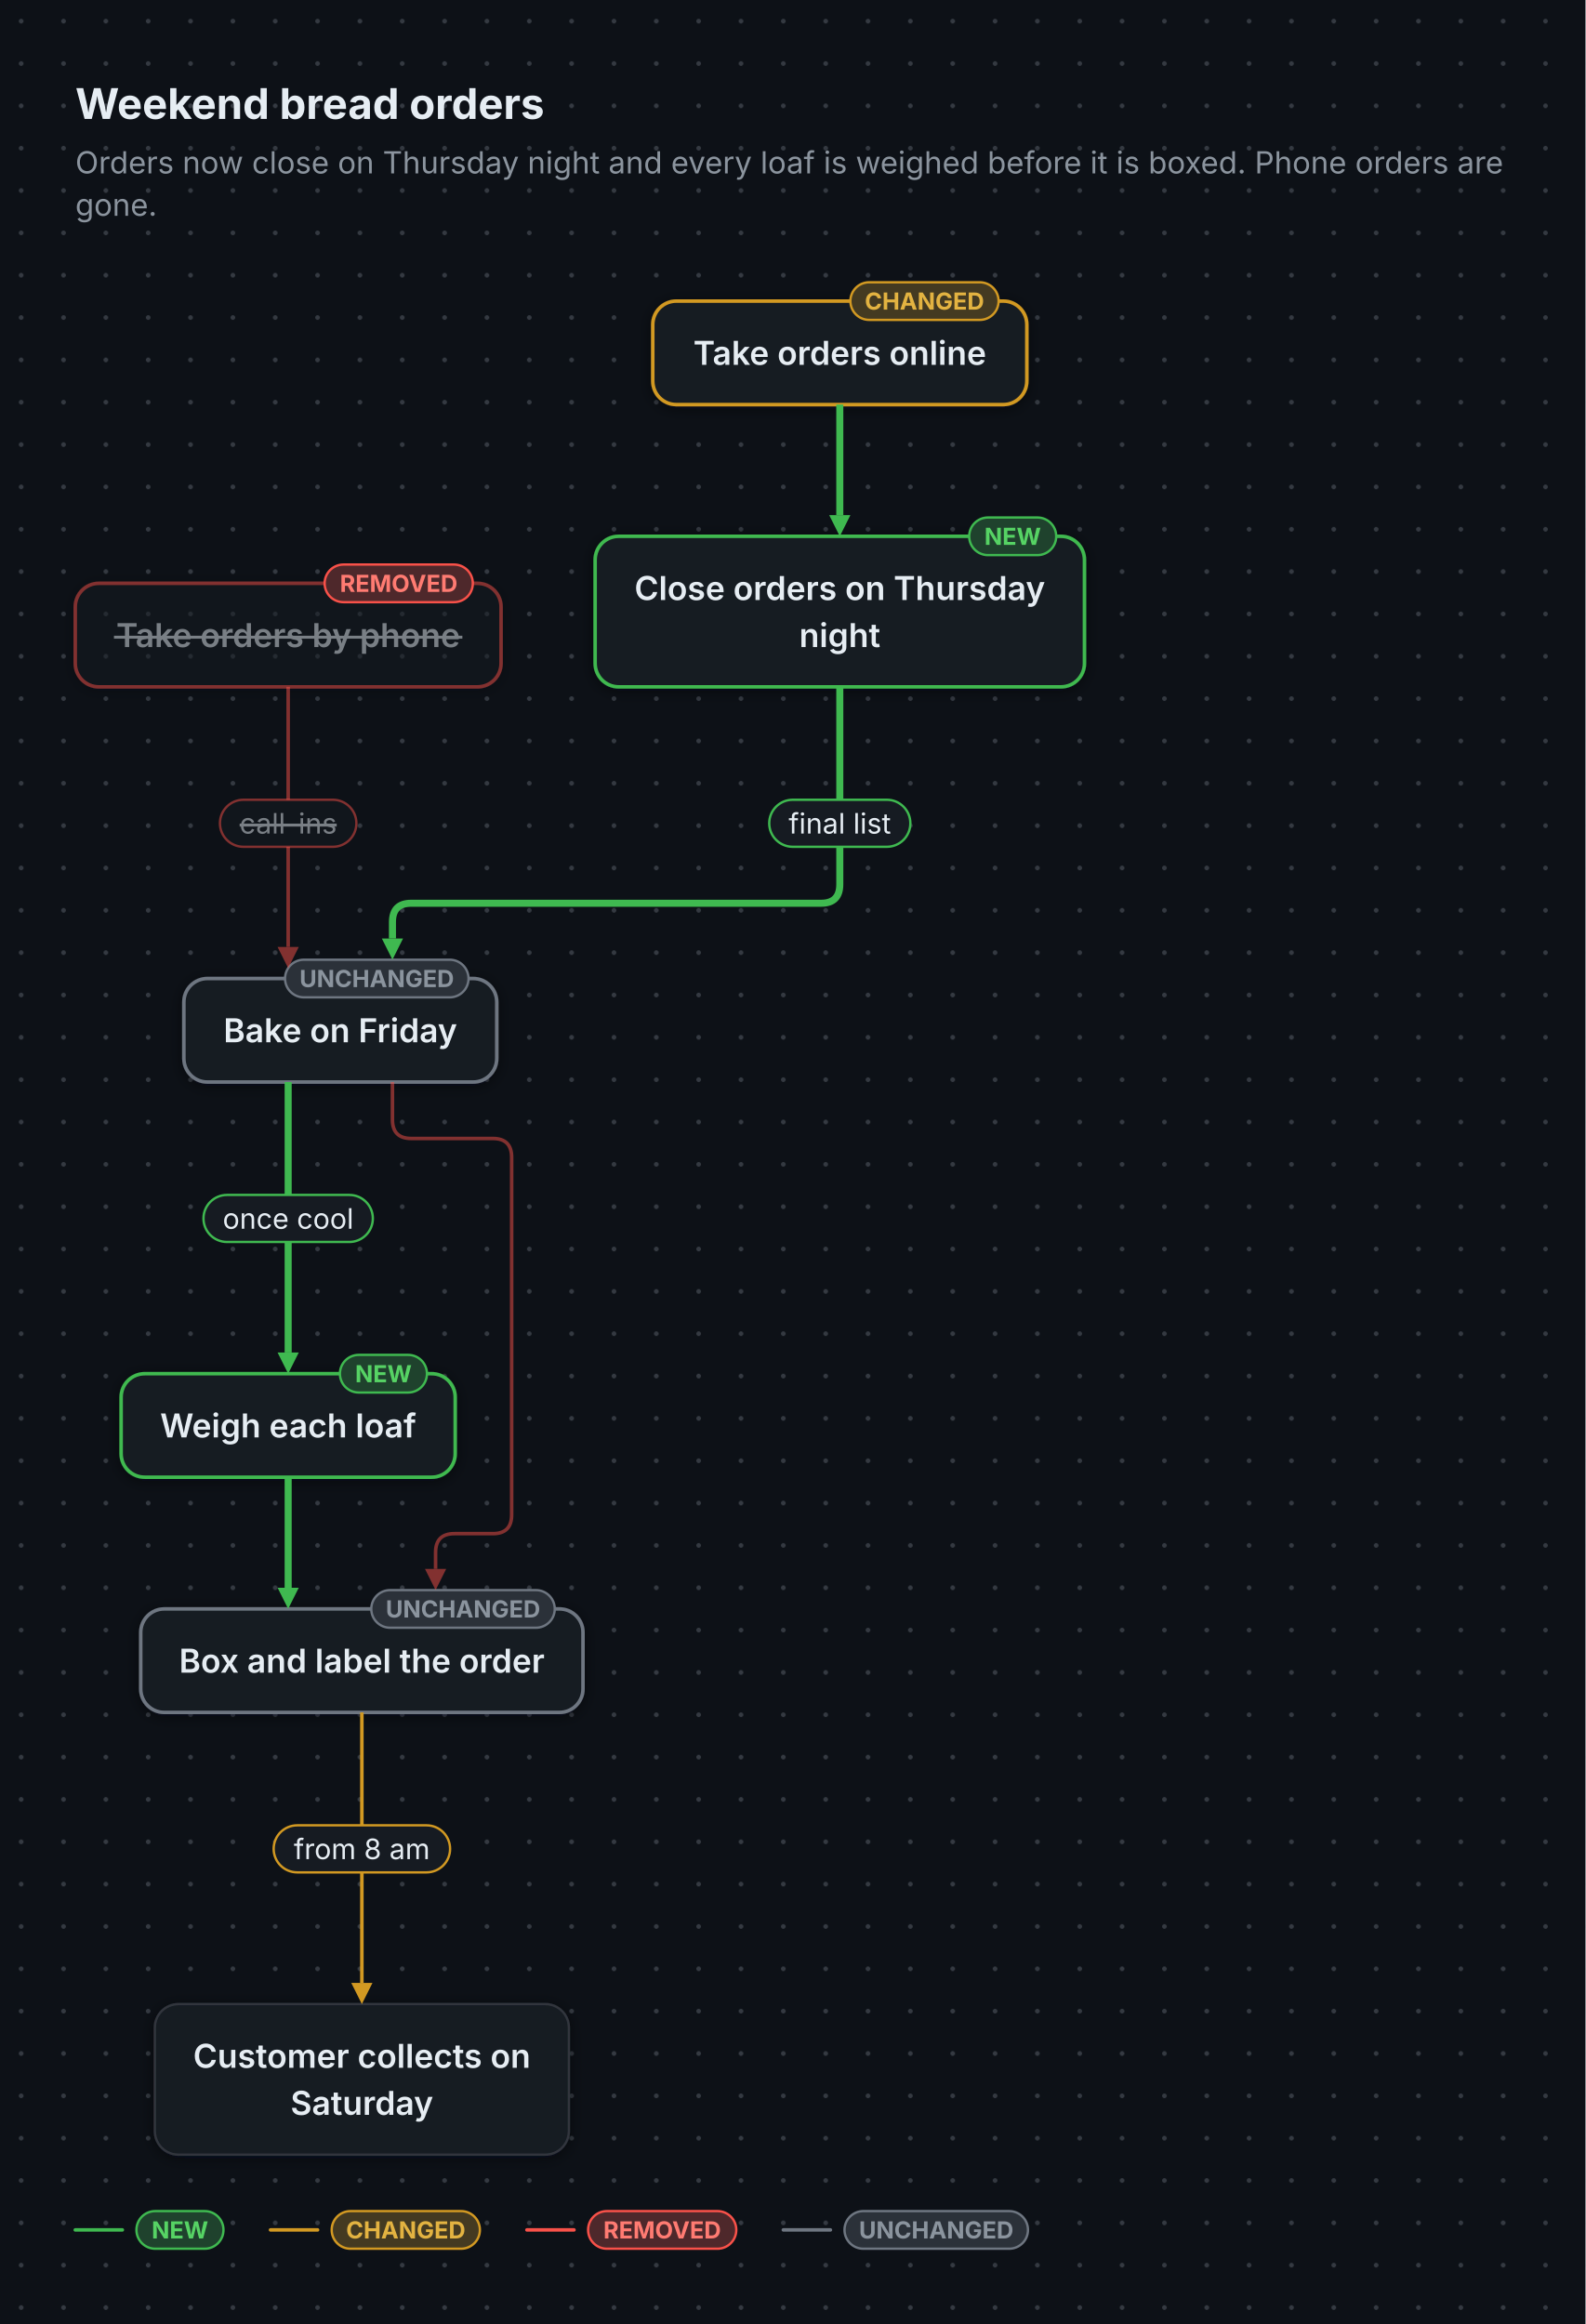
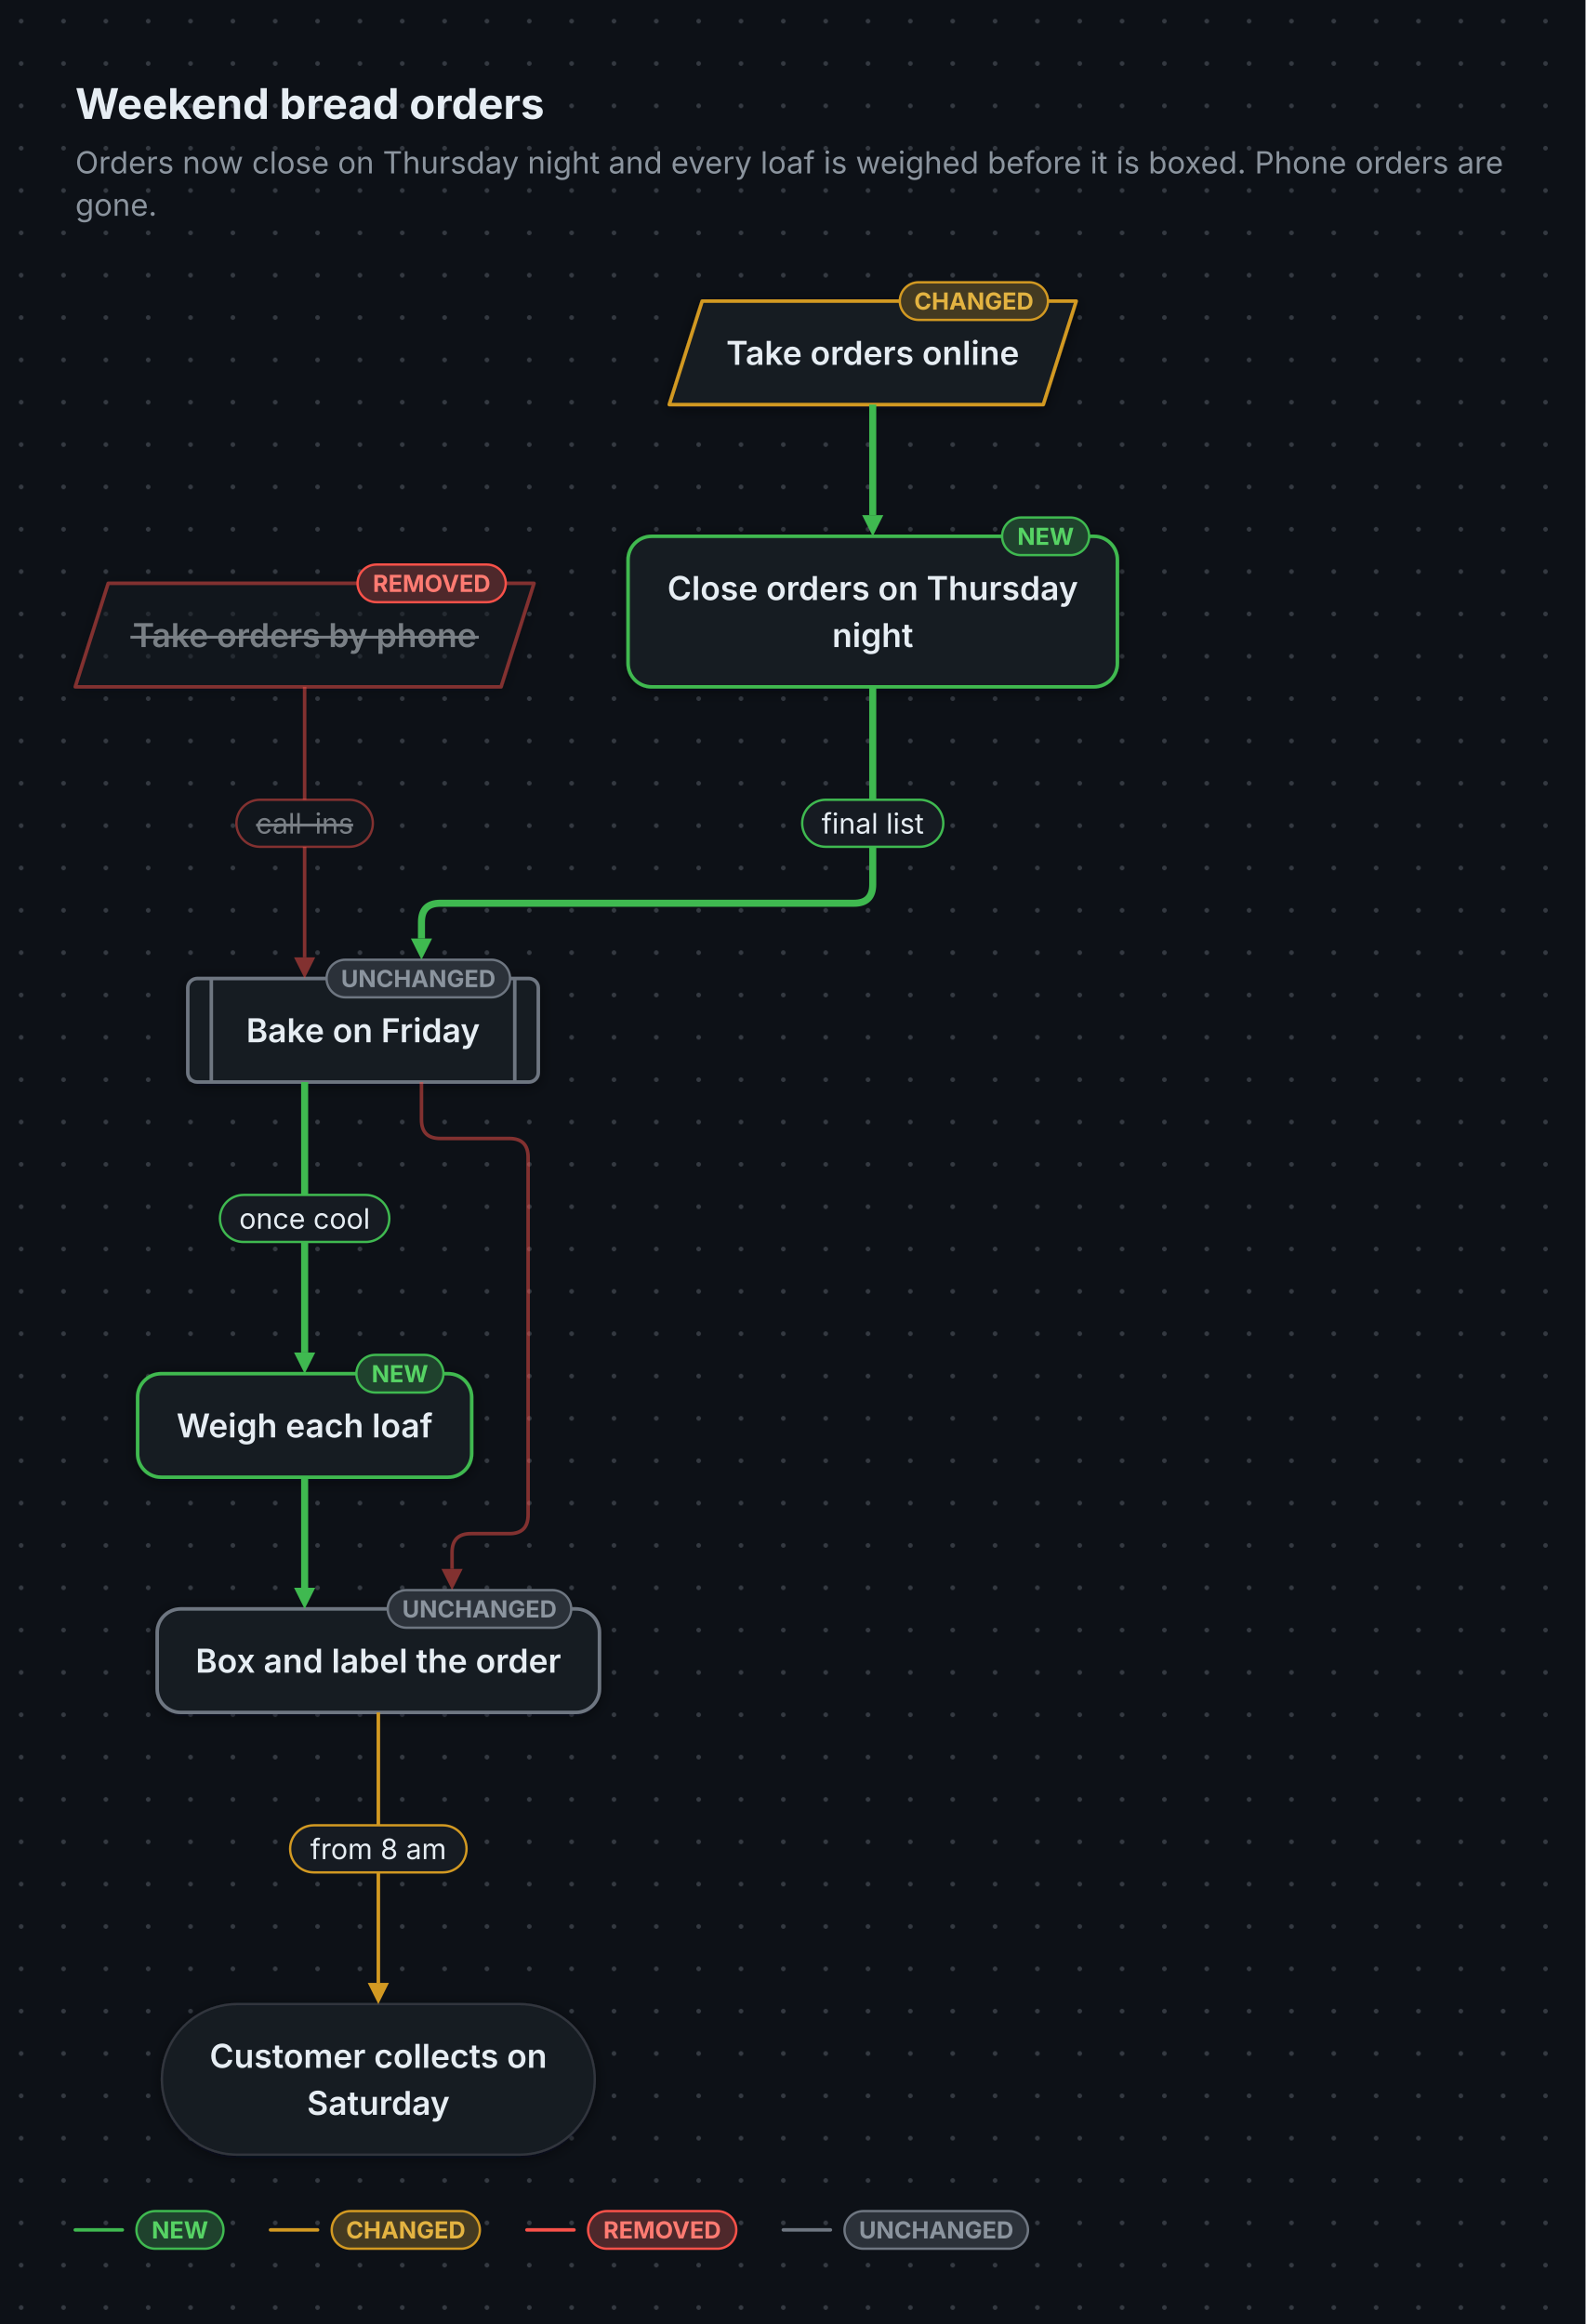
<svg xmlns="http://www.w3.org/2000/svg" width="674" height="988" viewBox="0 0 674 988">
  <defs>
    <pattern id="structa-grid-dark" width="18" height="18" patternUnits="userSpaceOnUse">
      <circle cx="9" cy="9" r="1" fill="#6e7681" fill-opacity="0.4" />
    </pattern>
    <filter id="structa-shadow-dark" x="-20%" y="-30%" width="140%" height="170%">
      <feDropShadow dx="0" dy="1" stdDeviation="3" flood-color="#010409" flood-opacity="0.5" />
    </filter>
  </defs>
  <rect width="674" height="988" fill="#0d1117" />
  <rect width="674" height="988" fill="url(#structa-grid-dark)" />
  <g class="title">
    <text x="32" y="50.55" font-family="Structa Inter, Inter, sans-serif" font-size="18" font-weight="700" fill="#e6edf3">Weekend bread orders</text>
  </g>
  <g class="description">
    <text x="32" y="73.73" font-family="Structa Inter, Inter, sans-serif" font-size="13" font-weight="400" fill="#8b949e">Orders now close on Thursday night and every loaf is weighed before it is boxed. Phone orders are</text>
    <text x="32" y="91.73" font-family="Structa Inter, Inter, sans-serif" font-size="13" font-weight="400" fill="#8b949e">gone.</text>
  </g>
-   <g class="card" data-id="online" data-kind="step" data-status="changed">
-     <rect x="277.5" y="128" width="159" height="44" rx="10" fill="#161b22" stroke="#d29922" stroke-width="1.5" filter="url(#structa-shadow-dark)" />
-     <text x="357" y="155.09" font-family="Structa Inter, Inter, sans-serif" font-size="14" font-weight="600" fill="#e6edf3" text-anchor="middle">Take orders online</text>
+   <g class="card" data-id="online" data-kind="io" data-status="changed">
+     <path class="outline" d="M298.5 128 L457.5 128 L443.5 172 L284.5 172 Z" fill="#161b22" stroke="#d29922" stroke-width="1.5" filter="url(#structa-shadow-dark)" stroke-linejoin="round" />
+     <text x="371" y="155.09" font-family="Structa Inter, Inter, sans-serif" font-size="14" font-weight="600" fill="#e6edf3" text-anchor="middle">Take orders online</text>
    <g class="badge">
-       <rect x="361.5" y="120" width="63" height="16" rx="8" fill="#161b22" />
-       <rect x="361.5" y="120" width="63" height="16" rx="8" fill="#d29922" fill-opacity="0.25" stroke="#d29922" stroke-width="1" />
-       <text x="393" y="131.64" font-family="Structa Inter, Inter, sans-serif" font-size="10" font-weight="700" fill="#e3b341" text-anchor="middle">CHANGED</text>
+       <rect x="382.5" y="120" width="63" height="16" rx="8" fill="#161b22" />
+       <rect x="382.5" y="120" width="63" height="16" rx="8" fill="#d29922" fill-opacity="0.25" stroke="#d29922" stroke-width="1" />
+       <text x="414" y="131.64" font-family="Structa Inter, Inter, sans-serif" font-size="10" font-weight="700" fill="#e3b341" text-anchor="middle">CHANGED</text>
    </g>
  </g>
-   <g class="card" data-id="phone" data-kind="step" data-status="removed">
+   <g class="card" data-id="phone" data-kind="io" data-status="removed">
    <g class="faded" opacity="0.5">
-       <rect x="32" y="248" width="181" height="44" rx="10" fill="#161b22" stroke="#f85149" stroke-width="1.5" filter="url(#structa-shadow-dark)" />
-       <text x="122.5" y="275.09" font-family="Structa Inter, Inter, sans-serif" font-size="14" font-weight="600" fill="#e6edf3" text-anchor="middle">Take orders by phone</text>
-       <line class="strike" x1="48.45" y1="270.89" x2="196.55" y2="270.89" stroke="#e6edf3" stroke-width="1.25" />
+       <path class="outline" d="M46 248 L227 248 L213 292 L32 292 Z" fill="#161b22" stroke="#f85149" stroke-width="1.5" filter="url(#structa-shadow-dark)" stroke-linejoin="round" />
+       <text x="129.5" y="275.09" font-family="Structa Inter, Inter, sans-serif" font-size="14" font-weight="600" fill="#e6edf3" text-anchor="middle">Take orders by phone</text>
+       <line class="strike" x1="55.45" y1="270.89" x2="203.55" y2="270.89" stroke="#e6edf3" stroke-width="1.25" />
    </g>
    <g class="badge">
-       <rect x="138" y="240" width="63" height="16" rx="8" fill="#161b22" />
-       <rect x="138" y="240" width="63" height="16" rx="8" fill="#f85149" fill-opacity="0.25" stroke="#f85149" stroke-width="1" />
-       <text x="169.5" y="251.64" font-family="Structa Inter, Inter, sans-serif" font-size="10" font-weight="700" fill="#ff7b72" text-anchor="middle">REMOVED</text>
+       <rect x="152" y="240" width="63" height="16" rx="8" fill="#161b22" />
+       <rect x="152" y="240" width="63" height="16" rx="8" fill="#f85149" fill-opacity="0.25" stroke="#f85149" stroke-width="1" />
+       <text x="183.5" y="251.64" font-family="Structa Inter, Inter, sans-serif" font-size="10" font-weight="700" fill="#ff7b72" text-anchor="middle">REMOVED</text>
    </g>
  </g>
  <g class="card" data-id="close" data-kind="step" data-status="new">
-     <rect x="253" y="228" width="208" height="64" rx="10" fill="#161b22" stroke="#3fb950" stroke-width="1.5" filter="url(#structa-shadow-dark)" />
-     <text x="357" y="255.09" font-family="Structa Inter, Inter, sans-serif" font-size="14" font-weight="600" fill="#e6edf3" text-anchor="middle">Close orders on Thursday</text>
-     <text x="357" y="275.09" font-family="Structa Inter, Inter, sans-serif" font-size="14" font-weight="600" fill="#e6edf3" text-anchor="middle">night</text>
+     <rect class="outline" x="267" y="228" width="208" height="64" rx="10" fill="#161b22" stroke="#3fb950" stroke-width="1.5" filter="url(#structa-shadow-dark)" />
+     <text x="371" y="255.09" font-family="Structa Inter, Inter, sans-serif" font-size="14" font-weight="600" fill="#e6edf3" text-anchor="middle">Close orders on Thursday</text>
+     <text x="371" y="275.09" font-family="Structa Inter, Inter, sans-serif" font-size="14" font-weight="600" fill="#e6edf3" text-anchor="middle">night</text>
    <g class="badge">
-       <rect x="412" y="220" width="37" height="16" rx="8" fill="#161b22" />
-       <rect x="412" y="220" width="37" height="16" rx="8" fill="#3fb950" fill-opacity="0.25" stroke="#3fb950" stroke-width="1" />
-       <text x="430.5" y="231.64" font-family="Structa Inter, Inter, sans-serif" font-size="10" font-weight="700" fill="#56d364" text-anchor="middle">NEW</text>
+       <rect x="426" y="220" width="37" height="16" rx="8" fill="#161b22" />
+       <rect x="426" y="220" width="37" height="16" rx="8" fill="#3fb950" fill-opacity="0.25" stroke="#3fb950" stroke-width="1" />
+       <text x="444.5" y="231.64" font-family="Structa Inter, Inter, sans-serif" font-size="10" font-weight="700" fill="#56d364" text-anchor="middle">NEW</text>
    </g>
  </g>
-   <g class="card" data-id="bake" data-kind="step" data-status="unchanged">
-     <rect x="78.17" y="416" width="133" height="44" rx="10" fill="#161b22" stroke="#6e7681" stroke-width="1.5" filter="url(#structa-shadow-dark)" />
-     <text x="144.67" y="443.09" font-family="Structa Inter, Inter, sans-serif" font-size="14" font-weight="600" fill="#e6edf3" text-anchor="middle">Bake on Friday</text>
+   <g class="card" data-id="bake" data-kind="subprocess" data-status="unchanged">
+     <rect class="outline" x="79.83" y="416" width="149" height="44" rx="4" fill="#161b22" stroke="#6e7681" stroke-width="1.5" filter="url(#structa-shadow-dark)" />
+     <path class="marks" d="M89.83 416 L89.83 460 M218.83 416 L218.83 460" fill="none" stroke="#6e7681" stroke-width="1.5" />
+     <text x="154.33" y="443.09" font-family="Structa Inter, Inter, sans-serif" font-size="14" font-weight="600" fill="#e6edf3" text-anchor="middle">Bake on Friday</text>
    <g class="badge">
-       <rect x="121.17" y="408" width="78" height="16" rx="8" fill="#161b22" />
-       <rect x="121.17" y="408" width="78" height="16" rx="8" fill="#6e7681" fill-opacity="0.25" stroke="#6e7681" stroke-width="1" />
-       <text x="160.17" y="419.64" font-family="Structa Inter, Inter, sans-serif" font-size="10" font-weight="700" fill="#8b949e" text-anchor="middle">UNCHANGED</text>
+       <rect x="138.83" y="408" width="78" height="16" rx="8" fill="#161b22" />
+       <rect x="138.83" y="408" width="78" height="16" rx="8" fill="#6e7681" fill-opacity="0.25" stroke="#6e7681" stroke-width="1" />
+       <text x="177.83" y="419.64" font-family="Structa Inter, Inter, sans-serif" font-size="10" font-weight="700" fill="#8b949e" text-anchor="middle">UNCHANGED</text>
    </g>
  </g>
  <g class="card" data-id="weigh" data-kind="step" data-status="new">
-     <rect x="51.5" y="584" width="142" height="44" rx="10" fill="#161b22" stroke="#3fb950" stroke-width="1.5" filter="url(#structa-shadow-dark)" />
-     <text x="122.5" y="611.09" font-family="Structa Inter, Inter, sans-serif" font-size="14" font-weight="600" fill="#e6edf3" text-anchor="middle">Weigh each loaf</text>
+     <rect class="outline" x="58.5" y="584" width="142" height="44" rx="10" fill="#161b22" stroke="#3fb950" stroke-width="1.5" filter="url(#structa-shadow-dark)" />
+     <text x="129.5" y="611.09" font-family="Structa Inter, Inter, sans-serif" font-size="14" font-weight="600" fill="#e6edf3" text-anchor="middle">Weigh each loaf</text>
    <g class="badge">
-       <rect x="144.5" y="576" width="37" height="16" rx="8" fill="#161b22" />
-       <rect x="144.5" y="576" width="37" height="16" rx="8" fill="#3fb950" fill-opacity="0.25" stroke="#3fb950" stroke-width="1" />
-       <text x="163" y="587.64" font-family="Structa Inter, Inter, sans-serif" font-size="10" font-weight="700" fill="#56d364" text-anchor="middle">NEW</text>
+       <rect x="151.5" y="576" width="37" height="16" rx="8" fill="#161b22" />
+       <rect x="151.5" y="576" width="37" height="16" rx="8" fill="#3fb950" fill-opacity="0.25" stroke="#3fb950" stroke-width="1" />
+       <text x="170" y="587.64" font-family="Structa Inter, Inter, sans-serif" font-size="10" font-weight="700" fill="#56d364" text-anchor="middle">NEW</text>
    </g>
  </g>
  <g class="card" data-id="box" data-kind="step" data-status="unchanged">
-     <rect x="59.83" y="684" width="188" height="44" rx="10" fill="#161b22" stroke="#6e7681" stroke-width="1.5" filter="url(#structa-shadow-dark)" />
-     <text x="153.83" y="711.09" font-family="Structa Inter, Inter, sans-serif" font-size="14" font-weight="600" fill="#e6edf3" text-anchor="middle">Box and label the order</text>
+     <rect class="outline" x="66.83" y="684" width="188" height="44" rx="10" fill="#161b22" stroke="#6e7681" stroke-width="1.5" filter="url(#structa-shadow-dark)" />
+     <text x="160.83" y="711.09" font-family="Structa Inter, Inter, sans-serif" font-size="14" font-weight="600" fill="#e6edf3" text-anchor="middle">Box and label the order</text>
    <g class="badge">
-       <rect x="157.83" y="676" width="78" height="16" rx="8" fill="#161b22" />
-       <rect x="157.83" y="676" width="78" height="16" rx="8" fill="#6e7681" fill-opacity="0.25" stroke="#6e7681" stroke-width="1" />
-       <text x="196.83" y="687.64" font-family="Structa Inter, Inter, sans-serif" font-size="10" font-weight="700" fill="#8b949e" text-anchor="middle">UNCHANGED</text>
+       <rect x="164.83" y="676" width="78" height="16" rx="8" fill="#161b22" />
+       <rect x="164.83" y="676" width="78" height="16" rx="8" fill="#6e7681" fill-opacity="0.25" stroke="#6e7681" stroke-width="1" />
+       <text x="203.83" y="687.64" font-family="Structa Inter, Inter, sans-serif" font-size="10" font-weight="700" fill="#8b949e" text-anchor="middle">UNCHANGED</text>
    </g>
  </g>
-   <g class="card" data-id="collect" data-kind="step">
-     <rect x="65.83" y="852" width="176" height="64" rx="10" fill="#161b22" stroke="#30363d" stroke-width="1" filter="url(#structa-shadow-dark)" />
-     <text x="153.83" y="879.09" font-family="Structa Inter, Inter, sans-serif" font-size="14" font-weight="600" fill="#e6edf3" text-anchor="middle">Customer collects on</text>
-     <text x="153.83" y="899.09" font-family="Structa Inter, Inter, sans-serif" font-size="14" font-weight="600" fill="#e6edf3" text-anchor="middle">Saturday</text>
+   <g class="card" data-id="collect" data-kind="end">
+     <rect class="outline" x="68.83" y="852" width="184" height="64" rx="32" fill="#161b22" stroke="#30363d" stroke-width="1" filter="url(#structa-shadow-dark)" />
+     <text x="160.83" y="879.09" font-family="Structa Inter, Inter, sans-serif" font-size="14" font-weight="600" fill="#e6edf3" text-anchor="middle">Customer collects on</text>
+     <text x="160.83" y="899.09" font-family="Structa Inter, Inter, sans-serif" font-size="14" font-weight="600" fill="#e6edf3" text-anchor="middle">Saturday</text>
  </g>
  <g class="line" data-id="edges[0]" data-kind="flow" data-from="online" data-to="close" data-status="new">
-     <path d="M357 172 L357 219" fill="none" stroke="#3fb950" stroke-width="3" stroke-linejoin="round" />
-     <path d="M357 228 L352.5 219 L361.5 219 Z" fill="#3fb950" />
+     <path d="M371 172 L371 219" fill="none" stroke="#3fb950" stroke-width="3" stroke-linejoin="round" />
+     <path d="M371 228 L366.5 219 L375.5 219 Z" fill="#3fb950" />
  </g>
  <g class="line" data-id="edges[1]" data-kind="flow" data-from="close" data-to="bake" data-status="new">
-     <path d="M357 292 L357 376 Q357 384 349 384 L174.83 384 Q166.83 384 166.83 392 L166.83 399" fill="none" stroke="#3fb950" stroke-width="3" stroke-linejoin="round" />
-     <path d="M166.83 408 L162.33 399 L171.33 399 Z" fill="#3fb950" />
+     <path d="M371 292 L371 376 Q371 384 363 384 L187.17 384 Q179.17 384 179.17 392 L179.17 399" fill="none" stroke="#3fb950" stroke-width="3" stroke-linejoin="round" />
+     <path d="M179.17 408 L174.67 399 L183.67 399 Z" fill="#3fb950" />
  </g>
  <g class="line" data-id="edges[2]" data-kind="flow" data-from="phone" data-to="bake" data-status="removed">
    <g class="faded" opacity="0.5">
-       <path d="M122.5 292 L122.5 402.58" fill="none" stroke="#f85149" stroke-width="1.5" stroke-linejoin="round" />
-       <path d="M122.5 411.58 L118 402.58 L127 402.58 Z" fill="#f85149" />
+       <path d="M129.5 292 L129.5 407" fill="none" stroke="#f85149" stroke-width="1.5" stroke-linejoin="round" />
+       <path d="M129.5 416 L125 407 L134 407 Z" fill="#f85149" />
    </g>
  </g>
  <g class="line" data-id="edges[3]" data-kind="flow" data-from="bake" data-to="weigh" data-status="new">
-     <path d="M122.5 460 L122.5 575" fill="none" stroke="#3fb950" stroke-width="3" stroke-linejoin="round" />
-     <path d="M122.5 584 L118 575 L127 575 Z" fill="#3fb950" />
+     <path d="M129.5 460 L129.5 575" fill="none" stroke="#3fb950" stroke-width="3" stroke-linejoin="round" />
+     <path d="M129.5 584 L125 575 L134 575 Z" fill="#3fb950" />
  </g>
  <g class="line" data-id="edges[4]" data-kind="flow" data-from="weigh" data-to="box" data-status="new">
-     <path d="M122.5 628 L122.5 675" fill="none" stroke="#3fb950" stroke-width="3" stroke-linejoin="round" />
-     <path d="M122.5 684 L118 675 L127 675 Z" fill="#3fb950" />
+     <path d="M129.5 628 L129.5 675" fill="none" stroke="#3fb950" stroke-width="3" stroke-linejoin="round" />
+     <path d="M129.5 684 L125 675 L134 675 Z" fill="#3fb950" />
  </g>
  <g class="line" data-id="edges[5]" data-kind="flow" data-from="bake" data-to="box" data-status="removed">
    <g class="faded" opacity="0.5">
-       <path d="M166.83 460 L166.83 476 Q166.83 484 174.83 484 L209.5 484 Q217.5 484 217.5 492 L217.5 644 Q217.5 652 209.5 652 L193.17 652 Q185.17 652 185.17 660 L185.17 667" fill="none" stroke="#f85149" stroke-width="1.5" stroke-linejoin="round" />
-       <path d="M185.17 676 L180.67 667 L189.67 667 Z" fill="#f85149" />
+       <path d="M179.17 460 L179.17 476 Q179.17 484 187.17 484 L216.5 484 Q224.5 484 224.5 492 L224.5 644 Q224.5 652 216.5 652 L200.17 652 Q192.17 652 192.17 660 L192.17 667" fill="none" stroke="#f85149" stroke-width="1.5" stroke-linejoin="round" />
+       <path d="M192.17 676 L187.67 667 L196.67 667 Z" fill="#f85149" />
    </g>
  </g>
  <g class="line" data-id="edges[6]" data-kind="flow" data-from="box" data-to="collect" data-status="changed">
-     <path d="M153.83 728 L153.83 843" fill="none" stroke="#d29922" stroke-width="1.5" stroke-linejoin="round" />
-     <path d="M153.83 852 L149.33 843 L158.33 843 Z" fill="#d29922" />
+     <path d="M160.83 728 L160.83 843" fill="none" stroke="#d29922" stroke-width="1.5" stroke-linejoin="round" />
+     <path d="M160.83 852 L156.33 843 L165.33 843 Z" fill="#d29922" />
  </g>
  <g class="line-labels">
    <g class="line-label" data-line="edges[1]">
-       <rect x="327" y="340" width="60" height="20" rx="10" fill="#161b22" stroke="#3fb950" stroke-width="1" />
-       <text x="357" y="354.37" font-family="Structa Inter, Inter, sans-serif" font-size="12" font-weight="400" fill="#e6edf3" text-anchor="middle">final list</text>
+       <rect x="341" y="340" width="60" height="20" rx="10" fill="#161b22" stroke="#3fb950" stroke-width="1" />
+       <text x="371" y="354.37" font-family="Structa Inter, Inter, sans-serif" font-size="12" font-weight="400" fill="#e6edf3" text-anchor="middle">final list</text>
    </g>
    <g class="line-label" data-line="edges[2]">
-       <rect x="93.5" y="340" width="58" height="20" rx="10" fill="#0d1117" />
+       <rect x="100.5" y="340" width="58" height="20" rx="10" fill="#0d1117" />
      <g class="faded" opacity="0.5">
-         <rect x="93.5" y="340" width="58" height="20" rx="10" fill="#161b22" stroke="#f85149" stroke-width="1" />
-         <text x="122.5" y="354.37" font-family="Structa Inter, Inter, sans-serif" font-size="12" font-weight="400" fill="#e6edf3" text-anchor="middle">call-ins</text>
-         <line class="strike" x1="101.87" y1="350.77" x2="143.13" y2="350.77" stroke="#e6edf3" stroke-width="1.25" />
+         <rect x="100.5" y="340" width="58" height="20" rx="10" fill="#161b22" stroke="#f85149" stroke-width="1" />
+         <text x="129.5" y="354.37" font-family="Structa Inter, Inter, sans-serif" font-size="12" font-weight="400" fill="#e6edf3" text-anchor="middle">call-ins</text>
+         <line class="strike" x1="108.87" y1="350.77" x2="150.13" y2="350.77" stroke="#e6edf3" stroke-width="1.25" />
      </g>
    </g>
    <g class="line-label" data-line="edges[3]">
-       <rect x="86.5" y="508" width="72" height="20" rx="10" fill="#161b22" stroke="#3fb950" stroke-width="1" />
-       <text x="122.5" y="522.37" font-family="Structa Inter, Inter, sans-serif" font-size="12" font-weight="400" fill="#e6edf3" text-anchor="middle">once cool</text>
+       <rect x="93.5" y="508" width="72" height="20" rx="10" fill="#161b22" stroke="#3fb950" stroke-width="1" />
+       <text x="129.5" y="522.37" font-family="Structa Inter, Inter, sans-serif" font-size="12" font-weight="400" fill="#e6edf3" text-anchor="middle">once cool</text>
    </g>
    <g class="line-label" data-line="edges[6]">
-       <rect x="116.33" y="776" width="75" height="20" rx="10" fill="#161b22" stroke="#d29922" stroke-width="1" />
-       <text x="153.83" y="790.37" font-family="Structa Inter, Inter, sans-serif" font-size="12" font-weight="400" fill="#e6edf3" text-anchor="middle">from 8 am</text>
+       <rect x="123.33" y="776" width="75" height="20" rx="10" fill="#161b22" stroke="#d29922" stroke-width="1" />
+       <text x="160.83" y="790.37" font-family="Structa Inter, Inter, sans-serif" font-size="12" font-weight="400" fill="#e6edf3" text-anchor="middle">from 8 am</text>
    </g>
  </g>
  <g class="legend">
    <g class="legend-item" data-status="new">
      <line class="swatch" x1="32" y1="948" x2="52" y2="948" stroke="#3fb950" stroke-width="1.5" stroke-linecap="round" />
      <g class="badge">
        <rect x="58" y="940" width="37" height="16" rx="8" fill="#161b22" />
        <rect x="58" y="940" width="37" height="16" rx="8" fill="#3fb950" fill-opacity="0.25" stroke="#3fb950" stroke-width="1" />
        <text x="76.5" y="951.64" font-family="Structa Inter, Inter, sans-serif" font-size="10" font-weight="700" fill="#56d364" text-anchor="middle">NEW</text>
      </g>
    </g>
    <g class="legend-item" data-status="changed">
      <line class="swatch" x1="115" y1="948" x2="135" y2="948" stroke="#d29922" stroke-width="1.5" stroke-linecap="round" />
      <g class="badge">
        <rect x="141" y="940" width="63" height="16" rx="8" fill="#161b22" />
        <rect x="141" y="940" width="63" height="16" rx="8" fill="#d29922" fill-opacity="0.25" stroke="#d29922" stroke-width="1" />
        <text x="172.5" y="951.64" font-family="Structa Inter, Inter, sans-serif" font-size="10" font-weight="700" fill="#e3b341" text-anchor="middle">CHANGED</text>
      </g>
    </g>
    <g class="legend-item" data-status="removed">
      <line class="swatch" x1="224" y1="948" x2="244" y2="948" stroke="#f85149" stroke-width="1.5" stroke-linecap="round" />
      <g class="badge">
        <rect x="250" y="940" width="63" height="16" rx="8" fill="#161b22" />
        <rect x="250" y="940" width="63" height="16" rx="8" fill="#f85149" fill-opacity="0.25" stroke="#f85149" stroke-width="1" />
        <text x="281.5" y="951.64" font-family="Structa Inter, Inter, sans-serif" font-size="10" font-weight="700" fill="#ff7b72" text-anchor="middle">REMOVED</text>
      </g>
    </g>
    <g class="legend-item" data-status="unchanged">
      <line class="swatch" x1="333" y1="948" x2="353" y2="948" stroke="#6e7681" stroke-width="1.5" stroke-linecap="round" />
      <g class="badge">
        <rect x="359" y="940" width="78" height="16" rx="8" fill="#161b22" />
        <rect x="359" y="940" width="78" height="16" rx="8" fill="#6e7681" fill-opacity="0.25" stroke="#6e7681" stroke-width="1" />
        <text x="398" y="951.64" font-family="Structa Inter, Inter, sans-serif" font-size="10" font-weight="700" fill="#8b949e" text-anchor="middle">UNCHANGED</text>
      </g>
    </g>
  </g>
</svg>
